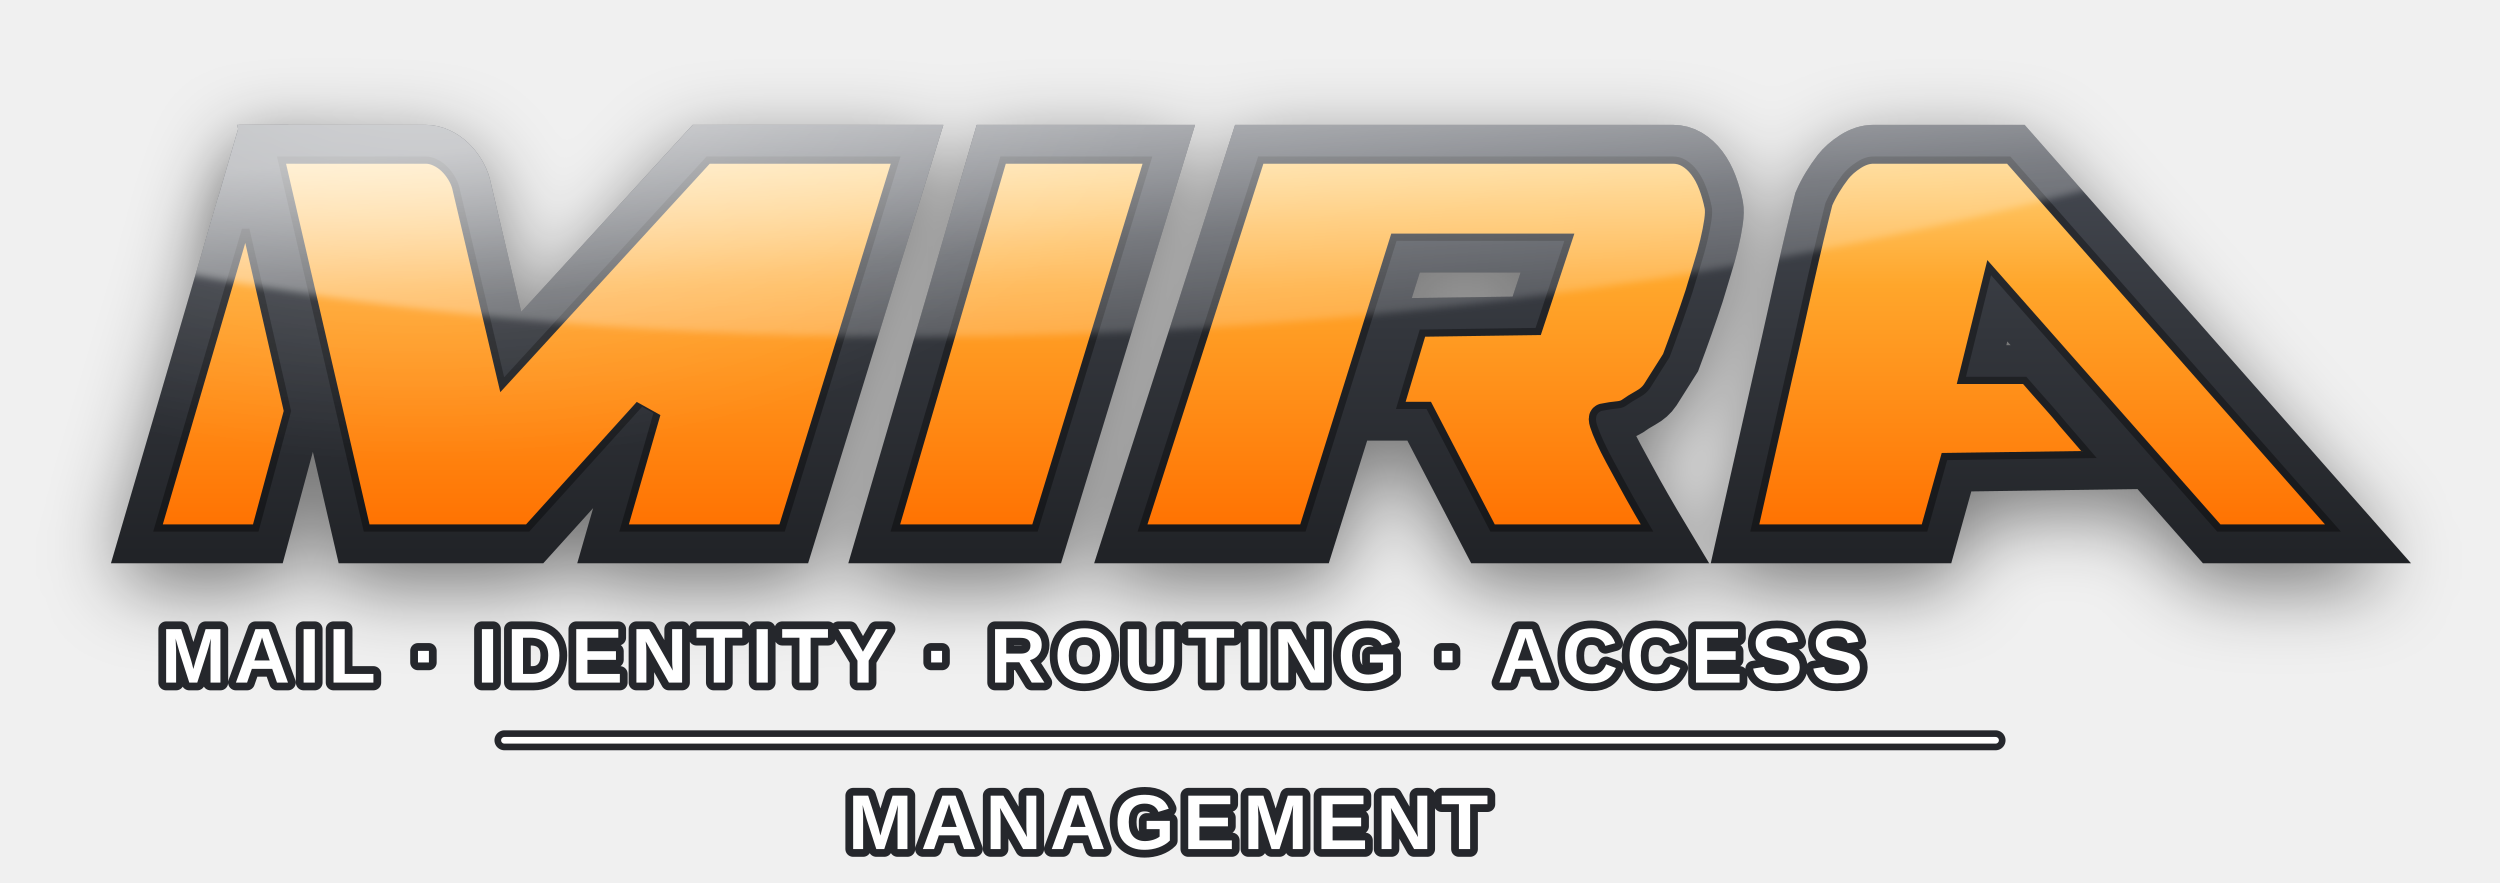
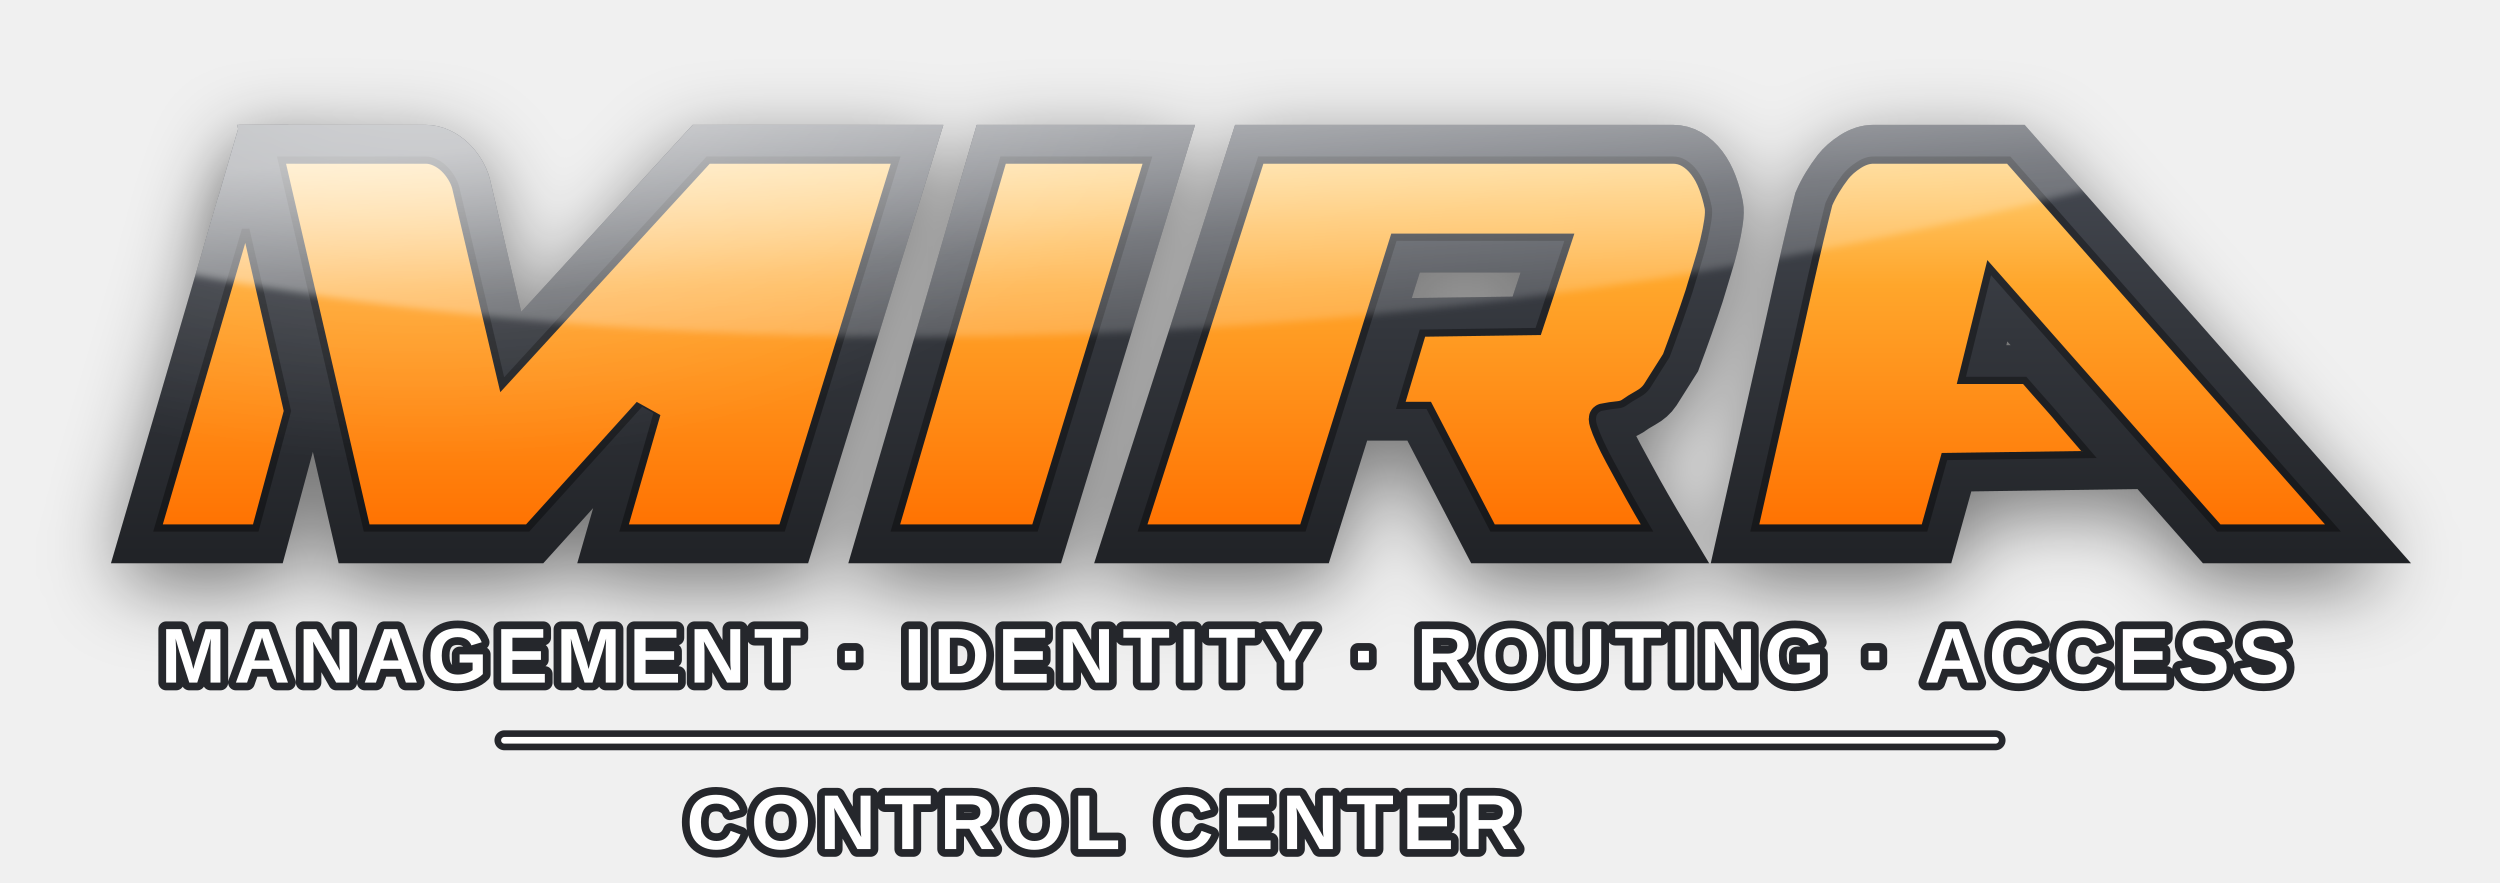
- <svg xmlns="http://www.w3.org/2000/svg" viewBox="-6.0 0 450.5 159" role="img" aria-label="MIRA – Mail · Identity · Routing · Access">
+ <svg xmlns="http://www.w3.org/2000/svg" viewBox="-6.0 0 450.5 159" role="img" aria-label="MIRA – Management · Identity · Routing · Access">
  <defs>
    <path id="b" d="M41.50 97L20 97L36.70 40L39.90 40L47.70 74.10ZM42.40 27L70.70 27Q71.90 27 73.10 27.55Q74.30 28.10 75.25 29Q76.20 29.90 76.90 31.05Q77.60 32.20 77.90 33.30L85.50 65.50L120.80 27L157.90 27L136.30 97L104 97L110.60 74.10L89.90 97L58.60 97ZM181.87 97L152.87 97L173.37 27L203.27 27ZM230.14 97L197.34 97L219.84 27L295.44 27Q297.04 27 298.39 27.80Q299.74 28.60 300.79 30Q301.84 31.40 302.54 33.25Q303.24 35.10 303.64 37.10L303.64 37.10Q303.84 38.10 303.59 39.85Q303.34 41.60 302.84 43.70Q302.34 45.80 301.59 48.20Q300.84 50.60 300.14 53L300.14 53Q298.34 58.50 295.94 64.90L295.94 64.90L292.34 70.60Q291.54 71.80 290.09 72.60Q288.64 73.40 287.54 74.20L287.54 74.20Q286.74 74.70 285.59 74.80Q284.44 74.90 282.94 75.20L282.94 75.20Q282.64 75.30 282.94 76.25Q283.24 77.20 283.94 78.75Q284.64 80.30 285.69 82.25Q286.74 84.20 287.84 86.20L287.84 86.20Q290.44 91 294.04 97L294.04 97L261.84 97L250.34 74.90L243.94 74.90L248.94 58.20L269.84 57.90L274.24 44.60L246.54 44.60L230.14 97ZM393.00 97L418.50 97L356.80 27L331.60 27Q329.80 27 328.00 28.15Q326.20 29.30 325.10 30.70L325.10 30.70Q324.10 32 323.25 33.40Q322.40 34.80 321.80 36.20L321.80 36.20Q321.70 36.60 321.00 39.40Q320.30 42.20 319.30 46.50Q318.30 50.80 317.10 56.25Q315.90 61.70 314.60 67.30L314.60 67.30Q311.60 80.50 307.90 97L307.90 97L342.20 97L345.80 84.10L374.40 83.70Q370.40 79 367.10 75.20L367.10 75.20Q365.80 73.60 364.45 72.10Q363.10 70.60 362.05 69.40Q361.00 68.20 360.35 67.45Q359.70 66.70 359.70 66.70L359.70 66.70L349.80 66.70L353.40 52.10L393.00 97Z" />
    <path id="f" d="M36.70 40.00L40.50 27.00L42.40 27.00L45.40 40.00Z" />
    <linearGradient id="rahmen" x1="0" y1="18" x2="0" y2="102" gradientUnits="userSpaceOnUse">
      <stop offset="0" stop-color="#4b4f58" />
      <stop offset=".5" stop-color="#33363c" />
      <stop offset="1" stop-color="#202226" />
    </linearGradient>
    <linearGradient id="seele" x1="0" y1="26" x2="0" y2="96" gradientUnits="userSpaceOnUse">
      <stop offset="0" stop-color="#ffd27a" />
      <stop offset=".35" stop-color="#ffa62b" />
      <stop offset="1" stop-color="#ff7000" />
    </linearGradient>
    <radialGradient id="sonne" cx="70" cy="10" r="190" gradientUnits="userSpaceOnUse" gradientTransform="translate(70 10) scale(1 .55) translate(-70 -10)">
      <stop offset="0" stop-color="#fff" stop-opacity=".6" />
      <stop offset=".35" stop-color="#fff" stop-opacity=".22" />
      <stop offset=".7" stop-color="#fff" stop-opacity="0" />
    </radialGradient>
    <linearGradient id="spiegel" x1="0" y1="14" x2="0" y2="62" gradientUnits="userSpaceOnUse">
      <stop offset="0" stop-color="#fff" stop-opacity=".62" />
      <stop offset=".55" stop-color="#fff" stop-opacity=".3" />
      <stop offset="1" stop-color="#fff" stop-opacity=".14" />
    </linearGradient>
    <filter id="bogenweich" filterUnits="userSpaceOnUse" x="-100" y="-300" width="700" height="450">
      <feGaussianBlur stdDeviation=".7" />
    </filter>
    <filter id="hinterweich" filterUnits="userSpaceOnUse" x="-50" y="-20" width="600" height="200">
      <feGaussianBlur stdDeviation="7" />
    </filter>
    <mask id="form" maskUnits="userSpaceOnUse" x="-50" y="0" width="600" height="150">
      <use href="#b" fill="#fff" stroke="#fff" stroke-width="9" stroke-linejoin="miter" />
      <use href="#f" fill="#fff" stroke="#fff" stroke-width="9" stroke-linejoin="miter" />
    </mask>
    <mask id="fase" maskUnits="userSpaceOnUse" x="-50" y="0" width="600" height="150">
      <use href="#b" fill="#fff" stroke="#000" stroke-width="2.4" stroke-linejoin="miter" />
    </mask>
    <mask id="kern" maskUnits="userSpaceOnUse" x="-50" y="0" width="600" height="150">
      <use href="#b" fill="#fff" stroke="#000" stroke-width="5" stroke-linejoin="miter" />
    </mask>
  </defs>
  <style>
    .hinterschein{fill:#000;stroke:#000;opacity:.5;transform:translate(0,4px)}
    @media (prefers-color-scheme: dark){.hinterschein{fill:#fff;stroke:#fff;opacity:.34;transform:none}}
  </style>
  <g filter="url(#hinterweich)">
    <use href="#b" class="hinterschein" stroke-width="9" stroke-linejoin="round" />
    <use href="#f" class="hinterschein" stroke-width="9" stroke-linejoin="round" />
  </g>
  <use href="#b" fill="url(#rahmen)" stroke="url(#rahmen)" stroke-width="9" stroke-linejoin="miter" />
  <use href="#f" fill="url(#rahmen)" stroke="url(#rahmen)" stroke-width="9" stroke-linejoin="miter" />
  <use href="#b" fill="#000" fill-opacity=".35" mask="url(#fase)" />
  <g mask="url(#kern)">
    <use href="#b" fill="#b54a00" />
    <use href="#b" fill="url(#seele)" transform="translate(0 .9)" />
  </g>
  <rect x="-50" y="0" width="600" height="110" fill="url(#sonne)" opacity=".6" mask="url(#form)" />
  <g mask="url(#form)">
    <ellipse cx="219" cy="-110" rx="383" ry="168" transform="rotate(-5 219 -110)" fill="url(#spiegel)" filter="url(#bogenweich)" />
  </g>
-   <text x="23.0" y="123" textLength="392.5" font-family="'Segoe UI Semibold','Segoe UI',Arial,Helvetica,sans-serif" font-size="14" font-weight="600" fill="#ffffff" stroke="#25272c" stroke-width="2.8" stroke-linejoin="round" paint-order="stroke" letter-spacing="1.5" lengthAdjust="spacing">MAIL · IDENTITY · ROUTING · ACCESS</text>
+   <text x="23.0" y="123" textLength="392.5" font-family="'Segoe UI Semibold','Segoe UI',Arial,Helvetica,sans-serif" font-size="14" font-weight="600" fill="#ffffff" stroke="#25272c" stroke-width="2.8" stroke-linejoin="round" paint-order="stroke" letter-spacing="1.5" lengthAdjust="spacingAndGlyphs">MANAGEMENT · IDENTITY · ROUTING · ACCESS</text>
  <path d="M84.9 133.4H353.6" stroke="#25272c" stroke-width="3.6" stroke-linecap="round" />
  <path d="M84.9 133.4H353.6" stroke="#ffffff" stroke-width="1.2" stroke-linecap="round" />
-   <text x="146.8" y="153" textLength="144.8" font-family="'Segoe UI Semibold','Segoe UI',Arial,Helvetica,sans-serif" font-size="14" font-weight="600" fill="#ffffff" stroke="#25272c" stroke-width="2.8" stroke-linejoin="round" paint-order="stroke" letter-spacing="1.5" lengthAdjust="spacing">MANAGEMENT</text>
+   <text x="117.7" y="153" textLength="203" font-family="'Segoe UI Semibold','Segoe UI',Arial,Helvetica,sans-serif" font-size="14" font-weight="600" fill="#ffffff" stroke="#25272c" stroke-width="2.8" stroke-linejoin="round" paint-order="stroke" letter-spacing="1.5" lengthAdjust="spacing">CONTROL CENTER</text>
</svg>
